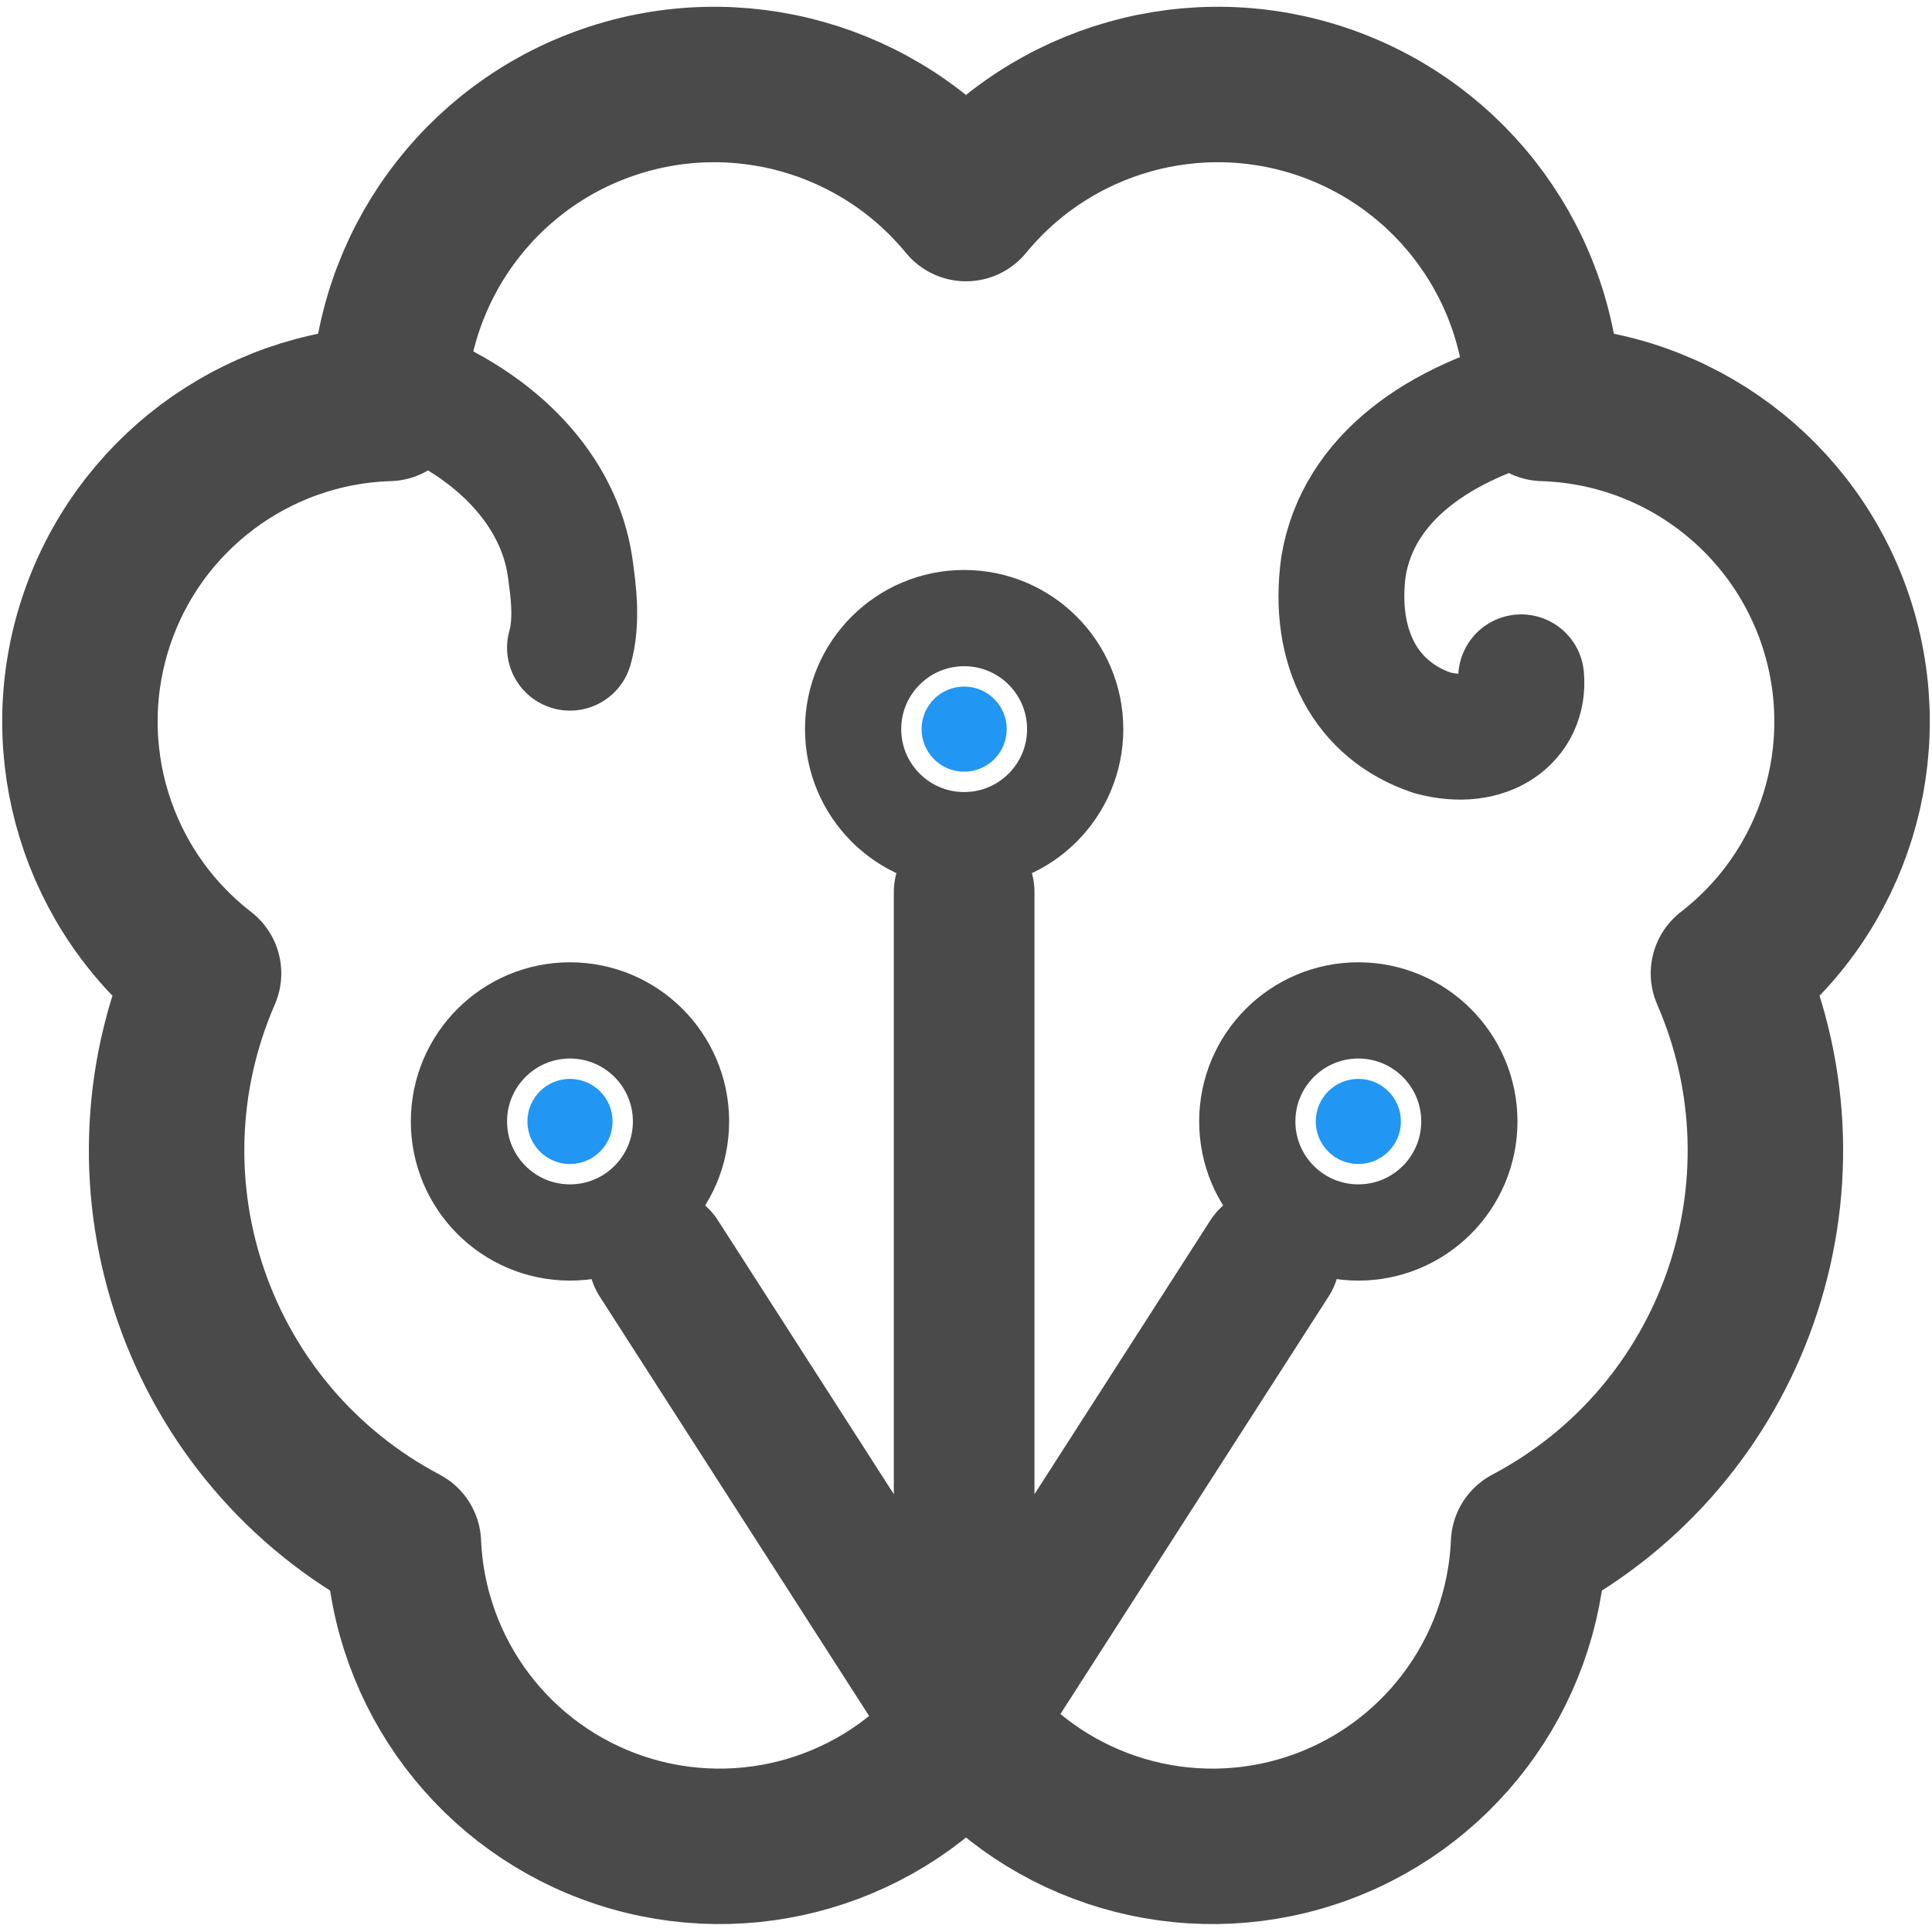
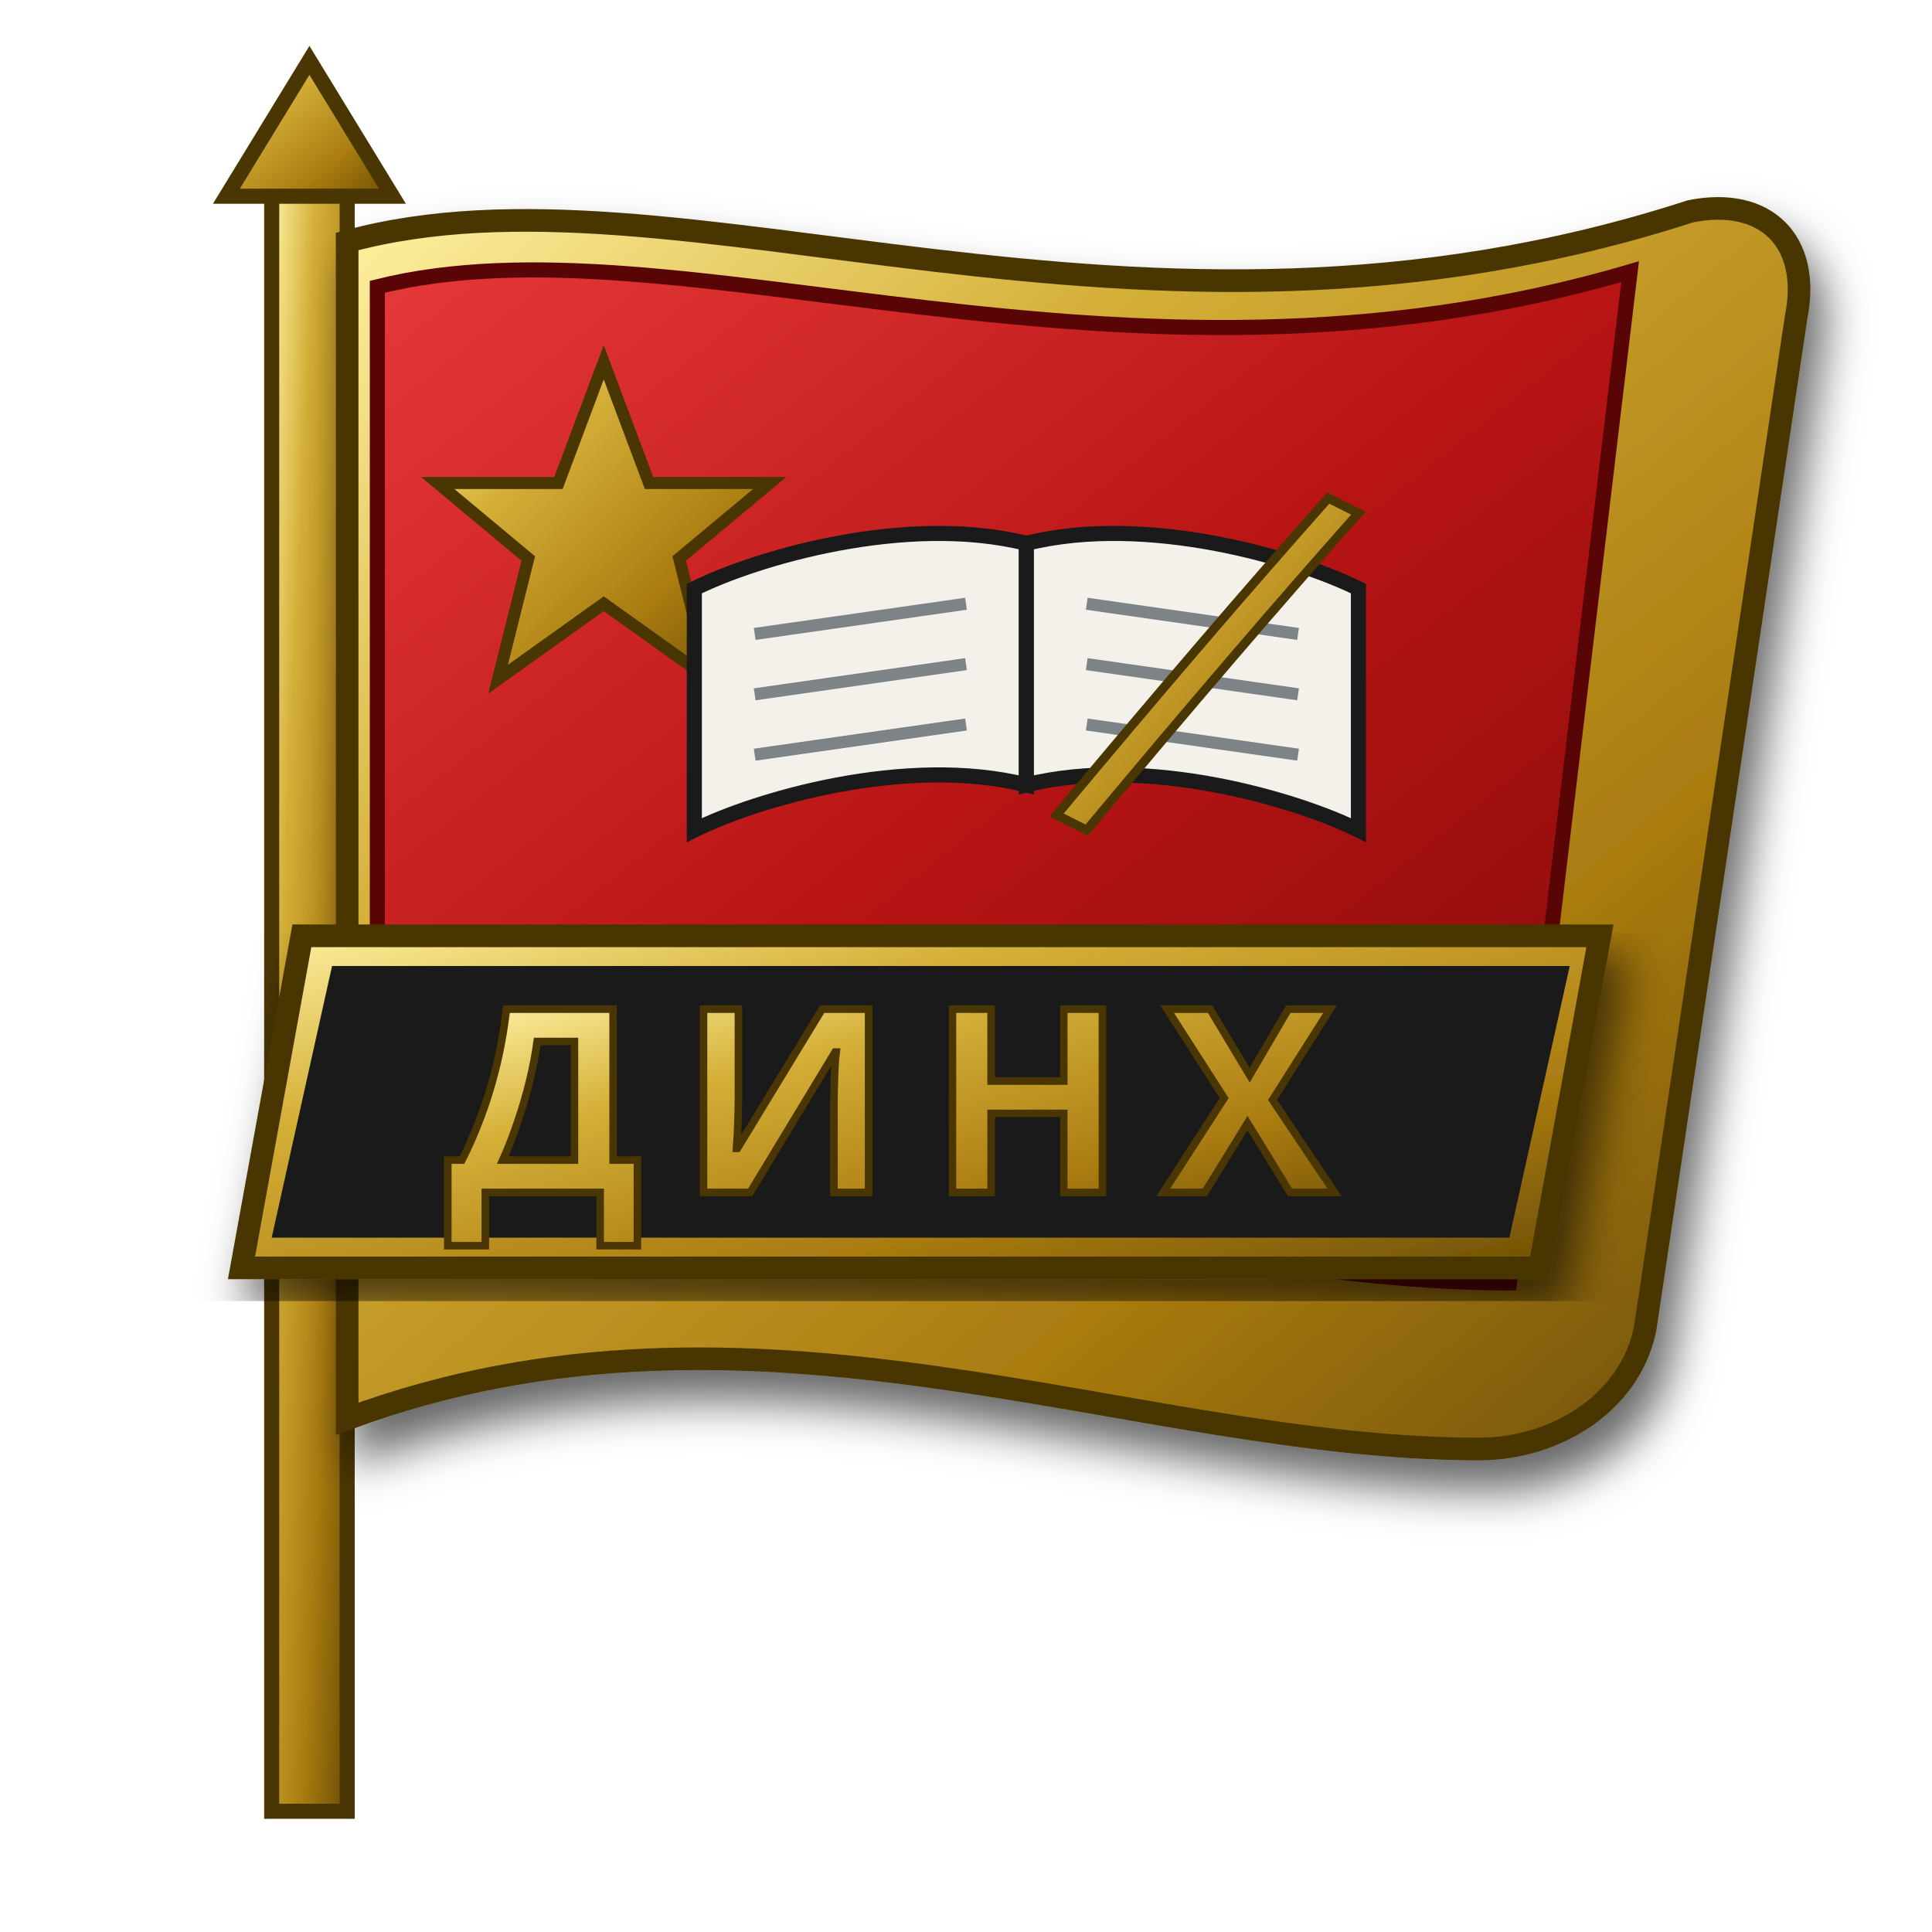
- <svg xmlns="http://www.w3.org/2000/svg" width="16" height="16" viewBox="-5 -5 522 522" fill="none">
-   <style>
-     .ink { stroke: #4a4a4a; }
-     .body { fill: none; }
-     @media (prefers-color-scheme: dark) {
-       .ink { stroke: #000; }
-       .body { fill: #CED8DC; }
-     }
-   </style>
-   <path class="body" d="M256 50 A88 88 0 0 0 100 104 A86 86 0 0 0 50 258 A120 120 0 0 0 104 412 A85.5 85.5 0 0 0 256 462 A85.5 85.5 0 0 0 408 412 A120 120 0 0 0 462 258 A86 86 0 0 0 412 104 A88 88 0 0 0 256 50 Z" />
-   <g class="ink" stroke-linecap="round" stroke-linejoin="round">
-     <path stroke-width="42" d="       M256 50       A88 88 0 0 0 100 104       A86 86 0 0 0 50 258       A120 120 0 0 0 104 412       A85.5 85.5 0 0 0 256 462       A85.5 85.5 0 0 0 408 412       A120 120 0 0 0 462 258       A86 86 0 0 0 412 104       A88 88 0 0 0 256 50       Z" />
-     <path stroke-width="34" d="M104 100 C130 110 146 128 149 148 C150 155 151 163 149 170" />
-     <path stroke-width="34" d="M412 102 C384 109 362 124 358 148 C355 170 364 187 382 193 C397 197 407 189 406 178" />
-     <path stroke-width="38" d="M255.5 236 L255.5 458 M173 335 L252 458 M338 335 L259 458" />
-     <circle stroke-width="26" cx="255.5" cy="192" r="30" />
-     <circle stroke-width="26" cx="149" cy="298" r="30" />
-     <circle stroke-width="26" cx="362" cy="298" r="30" />
-   </g>
-   <circle cx="255.5" cy="192" r="11.5" fill="#2196F3" />
-   <circle cx="149" cy="298" r="11.5" fill="#2196F3" />
-   <circle cx="362" cy="298" r="11.5" fill="#2196F3" />
+ <svg xmlns="http://www.w3.org/2000/svg" viewBox="0 0 128 128" width="128" height="128">
+   <defs>
+     <linearGradient id="goldGrad" x1="0%" y1="0%" x2="100%" y2="100%">
+       <stop offset="0%" stop-color="#FFF2A3" />
+       <stop offset="30%" stop-color="#D4AF37" />
+       <stop offset="70%" stop-color="#AA7C11" />
+       <stop offset="100%" stop-color="#6B4E03" />
+     </linearGradient>
+     <linearGradient id="redGrad" x1="0%" y1="0%" x2="100%" y2="100%">
+       <stop offset="0%" stop-color="#E63939" />
+       <stop offset="50%" stop-color="#B81414" />
+       <stop offset="100%" stop-color="#800A0A" />
+     </linearGradient>
+     <filter id="shadow" x="-10%" y="-10%" width="120%" height="120%">
+       <feDropShadow dx="1" dy="2" stdDeviation="1.5" flood-color="#000000" flood-opacity="0.6" />
+     </filter>
+   </defs>
+   <path d="M 18,12 L 23,12 L 23,120 L 18,120 Z" fill="url(#goldGrad)" stroke="#4A3602" stroke-width="1" />
+   <path d="M 20.5,4 L 26,13 L 15,13 Z" fill="url(#goldGrad)" stroke="#4A3602" stroke-width="1" />
+   <path d="M 23,16 C 45,10 75,26 112,14 C 117,13 120,16 119,21 L 109,88 C 108,93 103,96 98,96 C 75,96 50,84 23,94 Z" fill="url(#goldGrad)" filter="url(#shadow)" stroke="#4A3602" stroke-width="1.5" />
+   <path d="M 25,19 C 45,14 74,28 108,18 L 100,85 C 77,85 52,74 25,84 Z" fill="url(#redGrad)" stroke="#5A0505" stroke-width="1" />
+   <polygon points="40,24 43,32 51,32 45,37 47,45 40,40 33,45 35,37 29,32 37,32" fill="url(#goldGrad)" stroke="#4A3602" stroke-width="0.8" />
+   <path d="M 68,36 C 60,34 50,37 46,39 L 46,55 C 50,53 60,50 68,52 Z" fill="#F4F1EA" stroke="#1A1A1A" stroke-width="1" />
+   <path d="M 68,36 C 76,34 86,37 90,39 L 90,55 C 86,53 76,50 68,52 Z" fill="#F4F1EA" stroke="#1A1A1A" stroke-width="1" />
+   <line x1="68" y1="35" x2="68" y2="53" stroke="url(#goldGrad)" stroke-width="2" />
+   <line x1="50" y1="42" x2="64" y2="40" stroke="#7D8387" stroke-width="0.8" />
+   <line x1="50" y1="46" x2="64" y2="44" stroke="#7D8387" stroke-width="0.8" />
+   <line x1="50" y1="50" x2="64" y2="48" stroke="#7D8387" stroke-width="0.8" />
+   <line x1="72" y1="40" x2="86" y2="42" stroke="#7D8387" stroke-width="0.8" />
+   <line x1="72" y1="44" x2="86" y2="46" stroke="#7D8387" stroke-width="0.8" />
+   <line x1="72" y1="48" x2="86" y2="50" stroke="#7D8387" stroke-width="0.8" />
+   <path d="M 88,33 Q 80,42 70,54 L 72,55 Q 82,43 90,34 Z" fill="url(#goldGrad)" stroke="#4A3602" stroke-width="0.6" />
+   <path d="M 20,62 L 106,62 L 102,84 L 16,84 Z" fill="url(#goldGrad)" stroke="#4A3602" stroke-width="1.5" filter="url(#shadow)" />
+   <path d="M 22,64 L 104,64 L 100,82 L 18,82 Z" fill="#1A1A1A" />
+   <text x="59" y="79" font-family="'Impact', 'Arial Black', 'Trebuchet MS', sans-serif" font-weight="900" font-size="17" letter-spacing="2.5" fill="url(#goldGrad)" stroke="#4A3602" stroke-width="0.5" text-anchor="middle">ДИНХ</text>
</svg>
